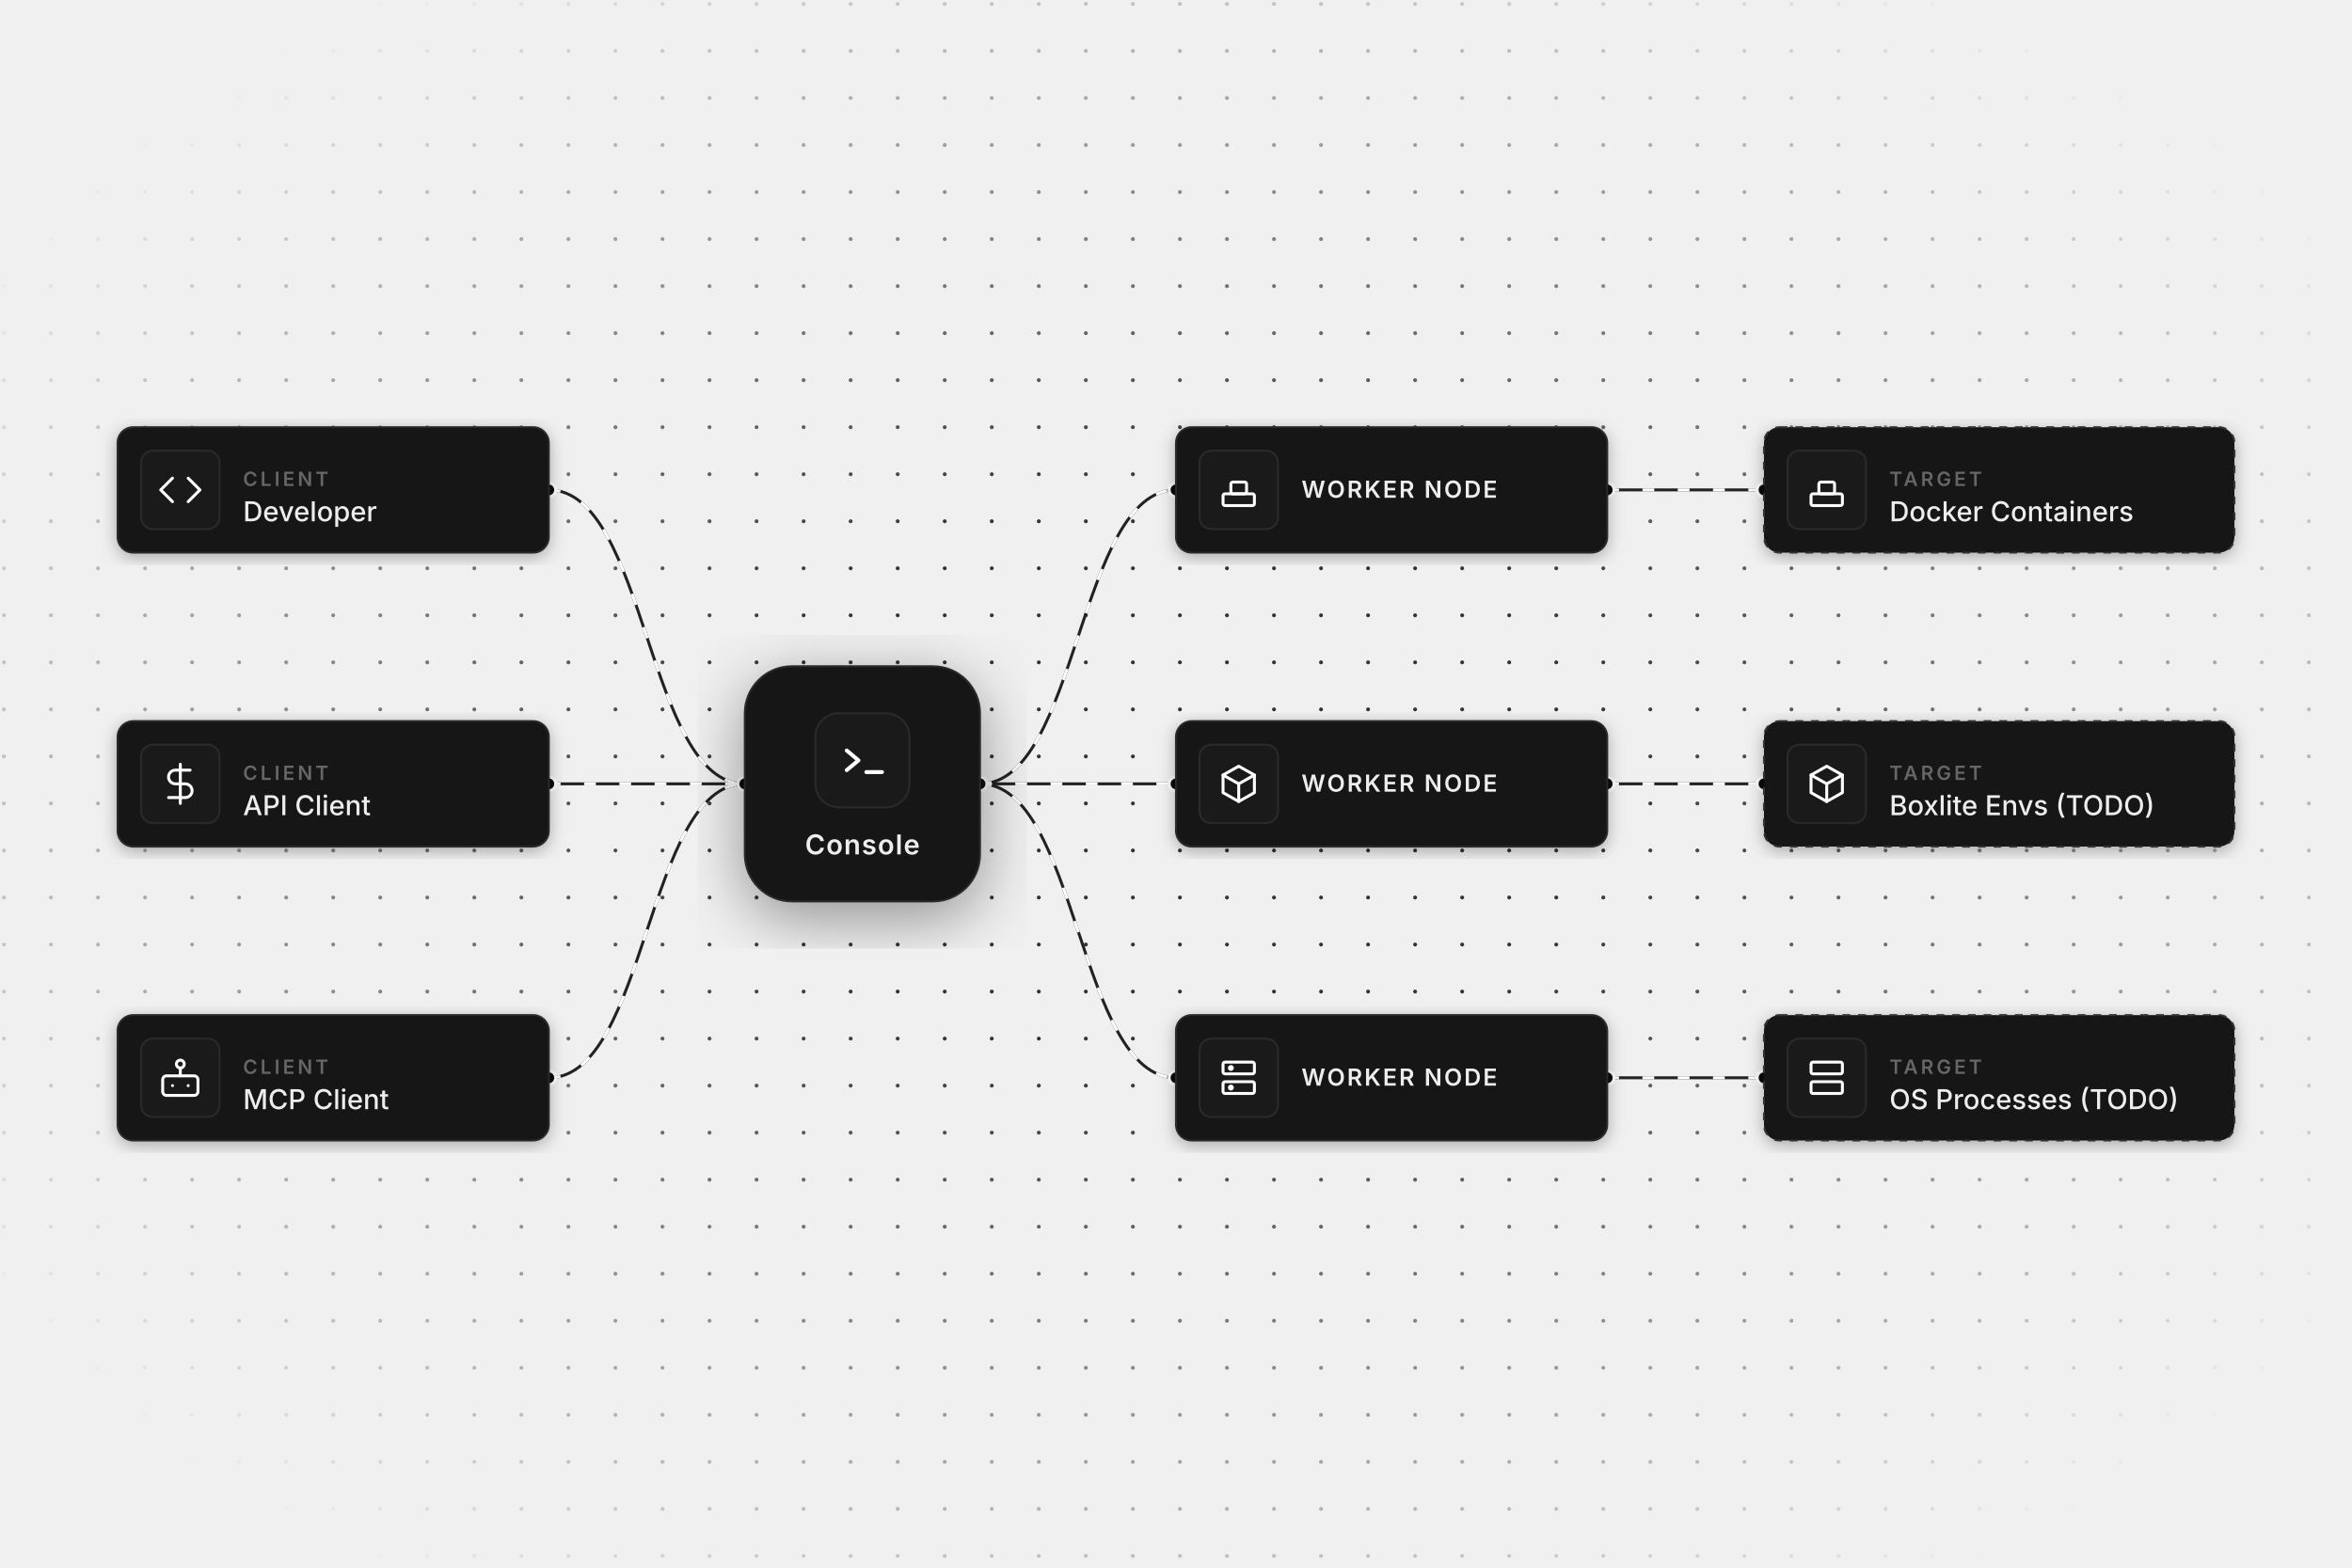
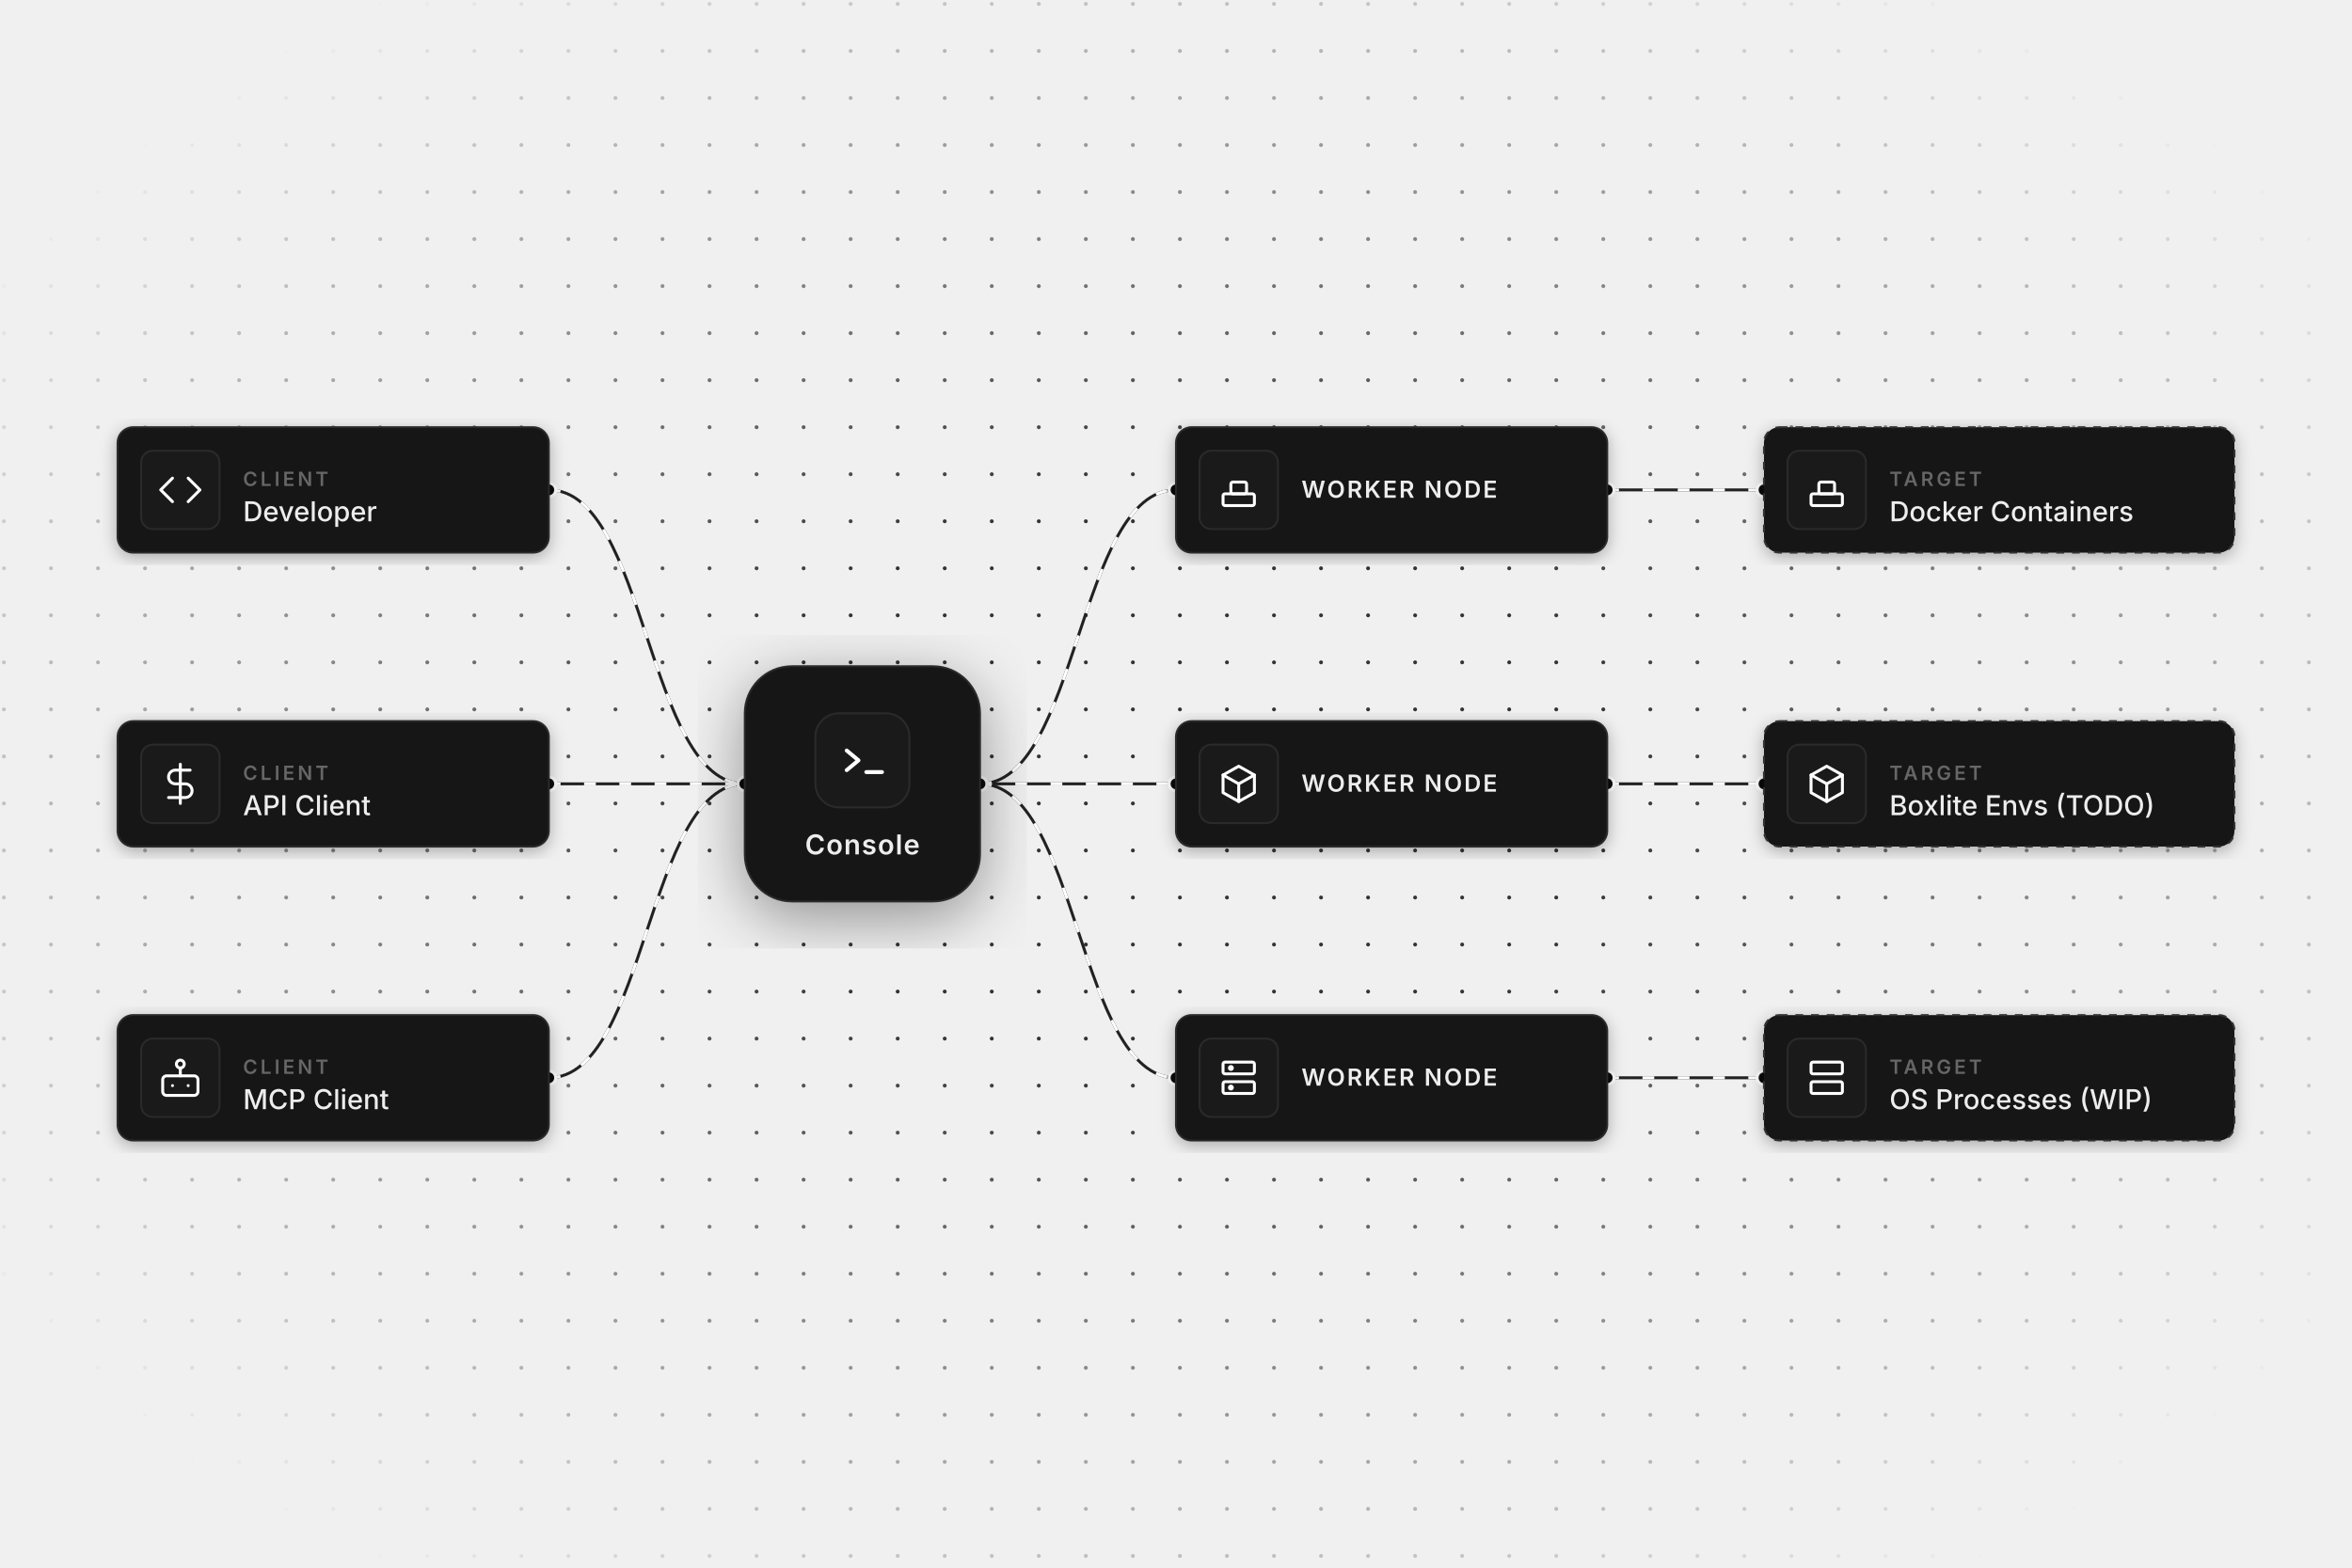
<svg xmlns="http://www.w3.org/2000/svg" viewBox="0 0 1200 800" width="100%" height="100%" style="background-color: #0A0A0A; font-family: 'Geist', 'Inter', -apple-system, BlinkMacSystemFont, 'Segoe UI', Roboto, sans-serif;">
  <defs>
    <pattern id="dot-grid" x="0" y="0" width="24" height="24" patternUnits="userSpaceOnUse">
      <circle cx="2" cy="2" r="1" fill="#333333" />
    </pattern>
    <filter id="shadow-sm" x="-10%" y="-10%" width="120%" height="120%">
      <feDropShadow dx="0" dy="2" stdDeviation="4" flood-color="#000000" flood-opacity="0.3" />
    </filter>
    <filter id="shadow-lg" x="-20%" y="-20%" width="140%" height="140%">
      <feDropShadow dx="0" dy="8" stdDeviation="16" flood-color="#000000" flood-opacity="0.4" />
    </filter>
    <path id="p1" d="M 280 250 C 330 250, 330 400, 380 400" />
    <path id="p2" d="M 280 400 L 380 400" />
    <path id="p3" d="M 280 550 C 330 550, 330 400, 380 400" />
    <path id="p4" d="M 500 400 C 550 400, 550 250, 600 250" />
    <path id="p5" d="M 500 400 L 600 400" />
    <path id="p6" d="M 500 400 C 550 400, 550 550, 600 550" />
    <path id="p7" d="M 820 250 L 900 250" />
    <path id="p8" d="M 820 400 L 900 400" />
    <path id="p9" d="M 820 550 L 900 550" />
    <radialGradient id="fade-gradient" cx="50%" cy="50%" r="60%">
      <stop offset="30%" stop-color="white" stop-opacity="1" />
      <stop offset="100%" stop-color="white" stop-opacity="0" />
    </radialGradient>
    <mask id="dot-mask">
      <rect width="1200" height="800" fill="url(#fade-gradient)" />
    </mask>
  </defs>
  <rect width="1200" height="800" fill="url(#dot-grid)" mask="url(#dot-mask)" />
  <g id="data-flow">
    <g stroke="#222222" stroke-width="1.5" fill="none">
      <use href="#p1" />
      <use href="#p2" />
      <use href="#p3" />
      <use href="#p4" />
      <use href="#p5" />
      <use href="#p6" />
      <use href="#p7" />
      <use href="#p8" />
      <use href="#p9" />
    </g>
    <g stroke="#FFFFFF" stroke-width="1.5" stroke-dasharray="6 12" fill="none">
      <use href="#p1">
        <animate attributeName="stroke-dashoffset" from="18" to="0" dur="1s" repeatCount="indefinite" calcMode="linear" />
      </use>
      <use href="#p2">
        <animate attributeName="stroke-dashoffset" from="18" to="0" dur="1s" repeatCount="indefinite" calcMode="linear" />
      </use>
      <use href="#p3">
        <animate attributeName="stroke-dashoffset" from="18" to="0" dur="1s" repeatCount="indefinite" calcMode="linear" />
      </use>
      <use href="#p4">
        <animate attributeName="stroke-dashoffset" from="18" to="0" dur="1s" repeatCount="indefinite" calcMode="linear" />
      </use>
      <use href="#p5">
        <animate attributeName="stroke-dashoffset" from="18" to="0" dur="1s" repeatCount="indefinite" calcMode="linear" />
      </use>
      <use href="#p6">
        <animate attributeName="stroke-dashoffset" from="18" to="0" dur="1s" repeatCount="indefinite" calcMode="linear" />
      </use>
      <use href="#p7">
        <animate attributeName="stroke-dashoffset" from="18" to="0" dur="1s" repeatCount="indefinite" calcMode="linear" />
      </use>
      <use href="#p8">
        <animate attributeName="stroke-dashoffset" from="18" to="0" dur="1s" repeatCount="indefinite" calcMode="linear" />
      </use>
      <use href="#p9">
        <animate attributeName="stroke-dashoffset" from="18" to="0" dur="1s" repeatCount="indefinite" calcMode="linear" />
      </use>
    </g>
  </g>
  <g id="anchors" fill="#0A0A0A" stroke="#FFFFFF" stroke-width="1.5">
    <circle cx="280" cy="250" r="3.5" />
    <circle cx="280" cy="400" r="3.5" />
    <circle cx="280" cy="550" r="3.5" />
    <circle cx="380" cy="400" r="3.5" />
    <circle cx="500" cy="400" r="3.5" />
    <circle cx="600" cy="250" r="3.5" />
    <circle cx="600" cy="400" r="3.5" />
    <circle cx="600" cy="550" r="3.5" />
    <circle cx="820" cy="250" r="3.5" />
    <circle cx="820" cy="400" r="3.5" />
    <circle cx="820" cy="550" r="3.5" />
    <circle cx="900" cy="250" r="3.5" />
    <circle cx="900" cy="400" r="3.5" />
    <circle cx="900" cy="550" r="3.5" />
  </g>
  <g id="clients" transform="translate(60, 0)">
    <g transform="translate(0, 218)">
      <rect width="220" height="64" rx="8" fill="#141414" stroke="#2A2A2A" stroke-width="1" filter="url(#shadow-sm)" />
      <rect x="12" y="12" width="40" height="40" rx="6" fill="#1A1A1A" stroke="#2A2A2A" stroke-width="1" />
      <svg x="20" y="20" width="24" height="24" viewBox="0 0 24 24" fill="none" stroke="#FFFFFF" stroke-width="1.5" stroke-linecap="round" stroke-linejoin="round">
        <polyline points="16 18 22 12 16 6" />
        <polyline points="8 6 2 12 8 18" />
      </svg>
      <text x="64" y="30" font-size="10" font-weight="600" fill="#666666" letter-spacing="1.5">CLIENT</text>
      <text x="64" y="48" font-size="14" font-weight="500" fill="#EDEDED">Developer</text>
    </g>
    <g transform="translate(0, 368)">
      <rect width="220" height="64" rx="8" fill="#141414" stroke="#2A2A2A" stroke-width="1" filter="url(#shadow-sm)" />
      <rect x="12" y="12" width="40" height="40" rx="6" fill="#1A1A1A" stroke="#2A2A2A" stroke-width="1" />
      <svg x="20" y="20" width="24" height="24" viewBox="0 0 24 24" fill="none" stroke="#FFFFFF" stroke-width="1.5" stroke-linecap="round" stroke-linejoin="round">
        <path d="M12 2v20" />
        <path d="M17 5H9.5a3.5 3.5 0 0 0 0 7h5a3.5 3.5 0 0 1 0 7H6" />
      </svg>
      <text x="64" y="30" font-size="10" font-weight="600" fill="#666666" letter-spacing="1.5">CLIENT</text>
      <text x="64" y="48" font-size="14" font-weight="500" fill="#EDEDED">API Client</text>
    </g>
    <g transform="translate(0, 518)">
      <rect width="220" height="64" rx="8" fill="#141414" stroke="#2A2A2A" stroke-width="1" filter="url(#shadow-sm)" />
      <rect x="12" y="12" width="40" height="40" rx="6" fill="#1A1A1A" stroke="#2A2A2A" stroke-width="1" />
      <svg x="20" y="20" width="24" height="24" viewBox="0 0 24 24" fill="none" stroke="#FFFFFF" stroke-width="1.5" stroke-linecap="round" stroke-linejoin="round">
        <rect x="3" y="11" width="18" height="10" rx="2" />
        <circle cx="12" cy="5" r="2" />
        <path d="M12 7v4" />
        <line x1="8" y1="16" x2="8.01" y2="16" />
        <line x1="16" y1="16" x2="16.01" y2="16" />
      </svg>
      <text x="64" y="30" font-size="10" font-weight="600" fill="#666666" letter-spacing="1.5">CLIENT</text>
      <text x="64" y="48" font-size="14" font-weight="500" fill="#EDEDED">MCP Client</text>
    </g>
  </g>
  <g id="console-hub" transform="translate(440, 400)">
    <rect x="-60" y="-60" width="120" height="120" rx="24" fill="#141414" stroke="#2A2A2A" stroke-width="1" filter="url(#shadow-lg)" />
    <rect x="-24" y="-36" width="48" height="48" rx="12" fill="#1A1A1A" stroke="#2A2A2A" stroke-width="1" />
    <g transform="translate(0, -12)">
      <path d="M -8 -5 L -2 0 L -8 5" fill="none" stroke="#FFFFFF" stroke-width="2" stroke-linecap="round" stroke-linejoin="round" />
      <line x1="2" y1="6" x2="10" y2="6" fill="none" stroke="#FFFFFF" stroke-width="2" stroke-linecap="round" />
    </g>
    <text x="0" y="36" text-anchor="middle" font-size="14" font-weight="600" fill="#EDEDED" letter-spacing="0.5">Console</text>
  </g>
  <g id="workers" transform="translate(600, 0)">
    <g transform="translate(0, 218)">
      <rect width="220" height="64" rx="8" fill="#141414" stroke="#2A2A2A" stroke-width="1" filter="url(#shadow-sm)" />
      <rect x="12" y="12" width="40" height="40" rx="6" fill="#1A1A1A" stroke="#2A2A2A" stroke-width="1" />
      <svg x="20" y="20" width="24" height="24" viewBox="0 0 24 24" fill="none" stroke="#FFFFFF" stroke-width="1.5" stroke-linecap="round" stroke-linejoin="round">
        <rect x="4" y="14" width="16" height="6" rx="1" />
        <rect x="8" y="8" width="8" height="6" rx="1" />
      </svg>
      <text x="64" y="36" font-size="12" font-weight="600" fill="#EDEDED" letter-spacing="1">WORKER NODE</text>
    </g>
    <g transform="translate(0, 368)">
      <rect width="220" height="64" rx="8" fill="#141414" stroke="#2A2A2A" stroke-width="1" filter="url(#shadow-sm)" />
      <rect x="12" y="12" width="40" height="40" rx="6" fill="#1A1A1A" stroke="#2A2A2A" stroke-width="1" />
      <svg x="20" y="20" width="24" height="24" viewBox="0 0 24 24" fill="none" stroke="#FFFFFF" stroke-width="1.5" stroke-linecap="round" stroke-linejoin="round">
        <path d="M12 3l8 4.5v9L12 21l-8-4.5v-9L12 3z" />
        <path d="M12 12l8-4.5M12 12v9M12 12L4 7.5" />
      </svg>
      <text x="64" y="36" font-size="12" font-weight="600" fill="#EDEDED" letter-spacing="1">WORKER NODE</text>
    </g>
    <g transform="translate(0, 518)">
      <rect width="220" height="64" rx="8" fill="#141414" stroke="#2A2A2A" stroke-width="1" filter="url(#shadow-sm)" />
      <rect x="12" y="12" width="40" height="40" rx="6" fill="#1A1A1A" stroke="#2A2A2A" stroke-width="1" />
      <svg x="20" y="20" width="24" height="24" viewBox="0 0 24 24" fill="none" stroke="#FFFFFF" stroke-width="1.5" stroke-linecap="round" stroke-linejoin="round">
        <rect x="4" y="4" width="16" height="6" rx="1" />
        <rect x="4" y="14" width="16" height="6" rx="1" />
        <circle cx="8" cy="7" r="1.5" fill="#FFFFFF" stroke="none" />
        <circle cx="8" cy="17" r="1.5" fill="#FFFFFF" stroke="none" />
      </svg>
      <text x="64" y="36" font-size="12" font-weight="600" fill="#EDEDED" letter-spacing="1">WORKER NODE</text>
    </g>
  </g>
  <g id="environments" transform="translate(900, 0)">
    <g transform="translate(0, 218)">
      <rect width="240" height="64" rx="8" fill="#141414" stroke="#333333" stroke-width="1" stroke-dasharray="4 4" filter="url(#shadow-sm)" />
      <rect x="12" y="12" width="40" height="40" rx="6" fill="#1A1A1A" stroke="#2A2A2A" stroke-width="1" />
      <svg x="20" y="20" width="24" height="24" viewBox="0 0 24 24" fill="none" stroke="#FFFFFF" stroke-width="1.5" stroke-linecap="round" stroke-linejoin="round">
        <rect x="4" y="14" width="16" height="6" rx="1" />
        <rect x="8" y="8" width="8" height="6" rx="1" />
      </svg>
      <text x="64" y="30" font-size="10" font-weight="600" fill="#666666" letter-spacing="1.5">TARGET</text>
      <text x="64" y="48" font-size="14" font-weight="500" fill="#EDEDED">Docker Containers</text>
    </g>
    <g transform="translate(0, 368)">
      <rect width="240" height="64" rx="8" fill="#141414" stroke="#333333" stroke-width="1" stroke-dasharray="4 4" filter="url(#shadow-sm)" />
      <rect x="12" y="12" width="40" height="40" rx="6" fill="#1A1A1A" stroke="#2A2A2A" stroke-width="1" />
      <svg x="20" y="20" width="24" height="24" viewBox="0 0 24 24" fill="none" stroke="#FFFFFF" stroke-width="1.5" stroke-linecap="round" stroke-linejoin="round">
        <path d="M12 3l8 4.5v9L12 21l-8-4.5v-9L12 3z" />
        <path d="M12 12l8-4.5M12 12v9M12 12L4 7.5" />
      </svg>
      <text x="64" y="30" font-size="10" font-weight="600" fill="#666666" letter-spacing="1.5">TARGET</text>
      <text x="64" y="48" font-size="14" font-weight="500" fill="#EDEDED">Boxlite Envs (TODO)</text>
    </g>
    <g transform="translate(0, 518)">
      <rect width="240" height="64" rx="8" fill="#141414" stroke="#333333" stroke-width="1" stroke-dasharray="4 4" filter="url(#shadow-sm)" />
      <rect x="12" y="12" width="40" height="40" rx="6" fill="#1A1A1A" stroke="#2A2A2A" stroke-width="1" />
      <svg x="20" y="20" width="24" height="24" viewBox="0 0 24 24" fill="none" stroke="#FFFFFF" stroke-width="1.5" stroke-linecap="round" stroke-linejoin="round">
        <rect x="4" y="4" width="16" height="6" rx="1" />
        <rect x="4" y="14" width="16" height="6" rx="1" />
      </svg>
      <text x="64" y="30" font-size="10" font-weight="600" fill="#666666" letter-spacing="1.5">TARGET</text>
-       <text x="64" y="48" font-size="14" font-weight="500" fill="#EDEDED">OS Processes  (TODO)</text>
+       <text x="64" y="48" font-size="14" font-weight="500" fill="#EDEDED">OS Processes  (WIP)</text>
    </g>
  </g>
</svg>
